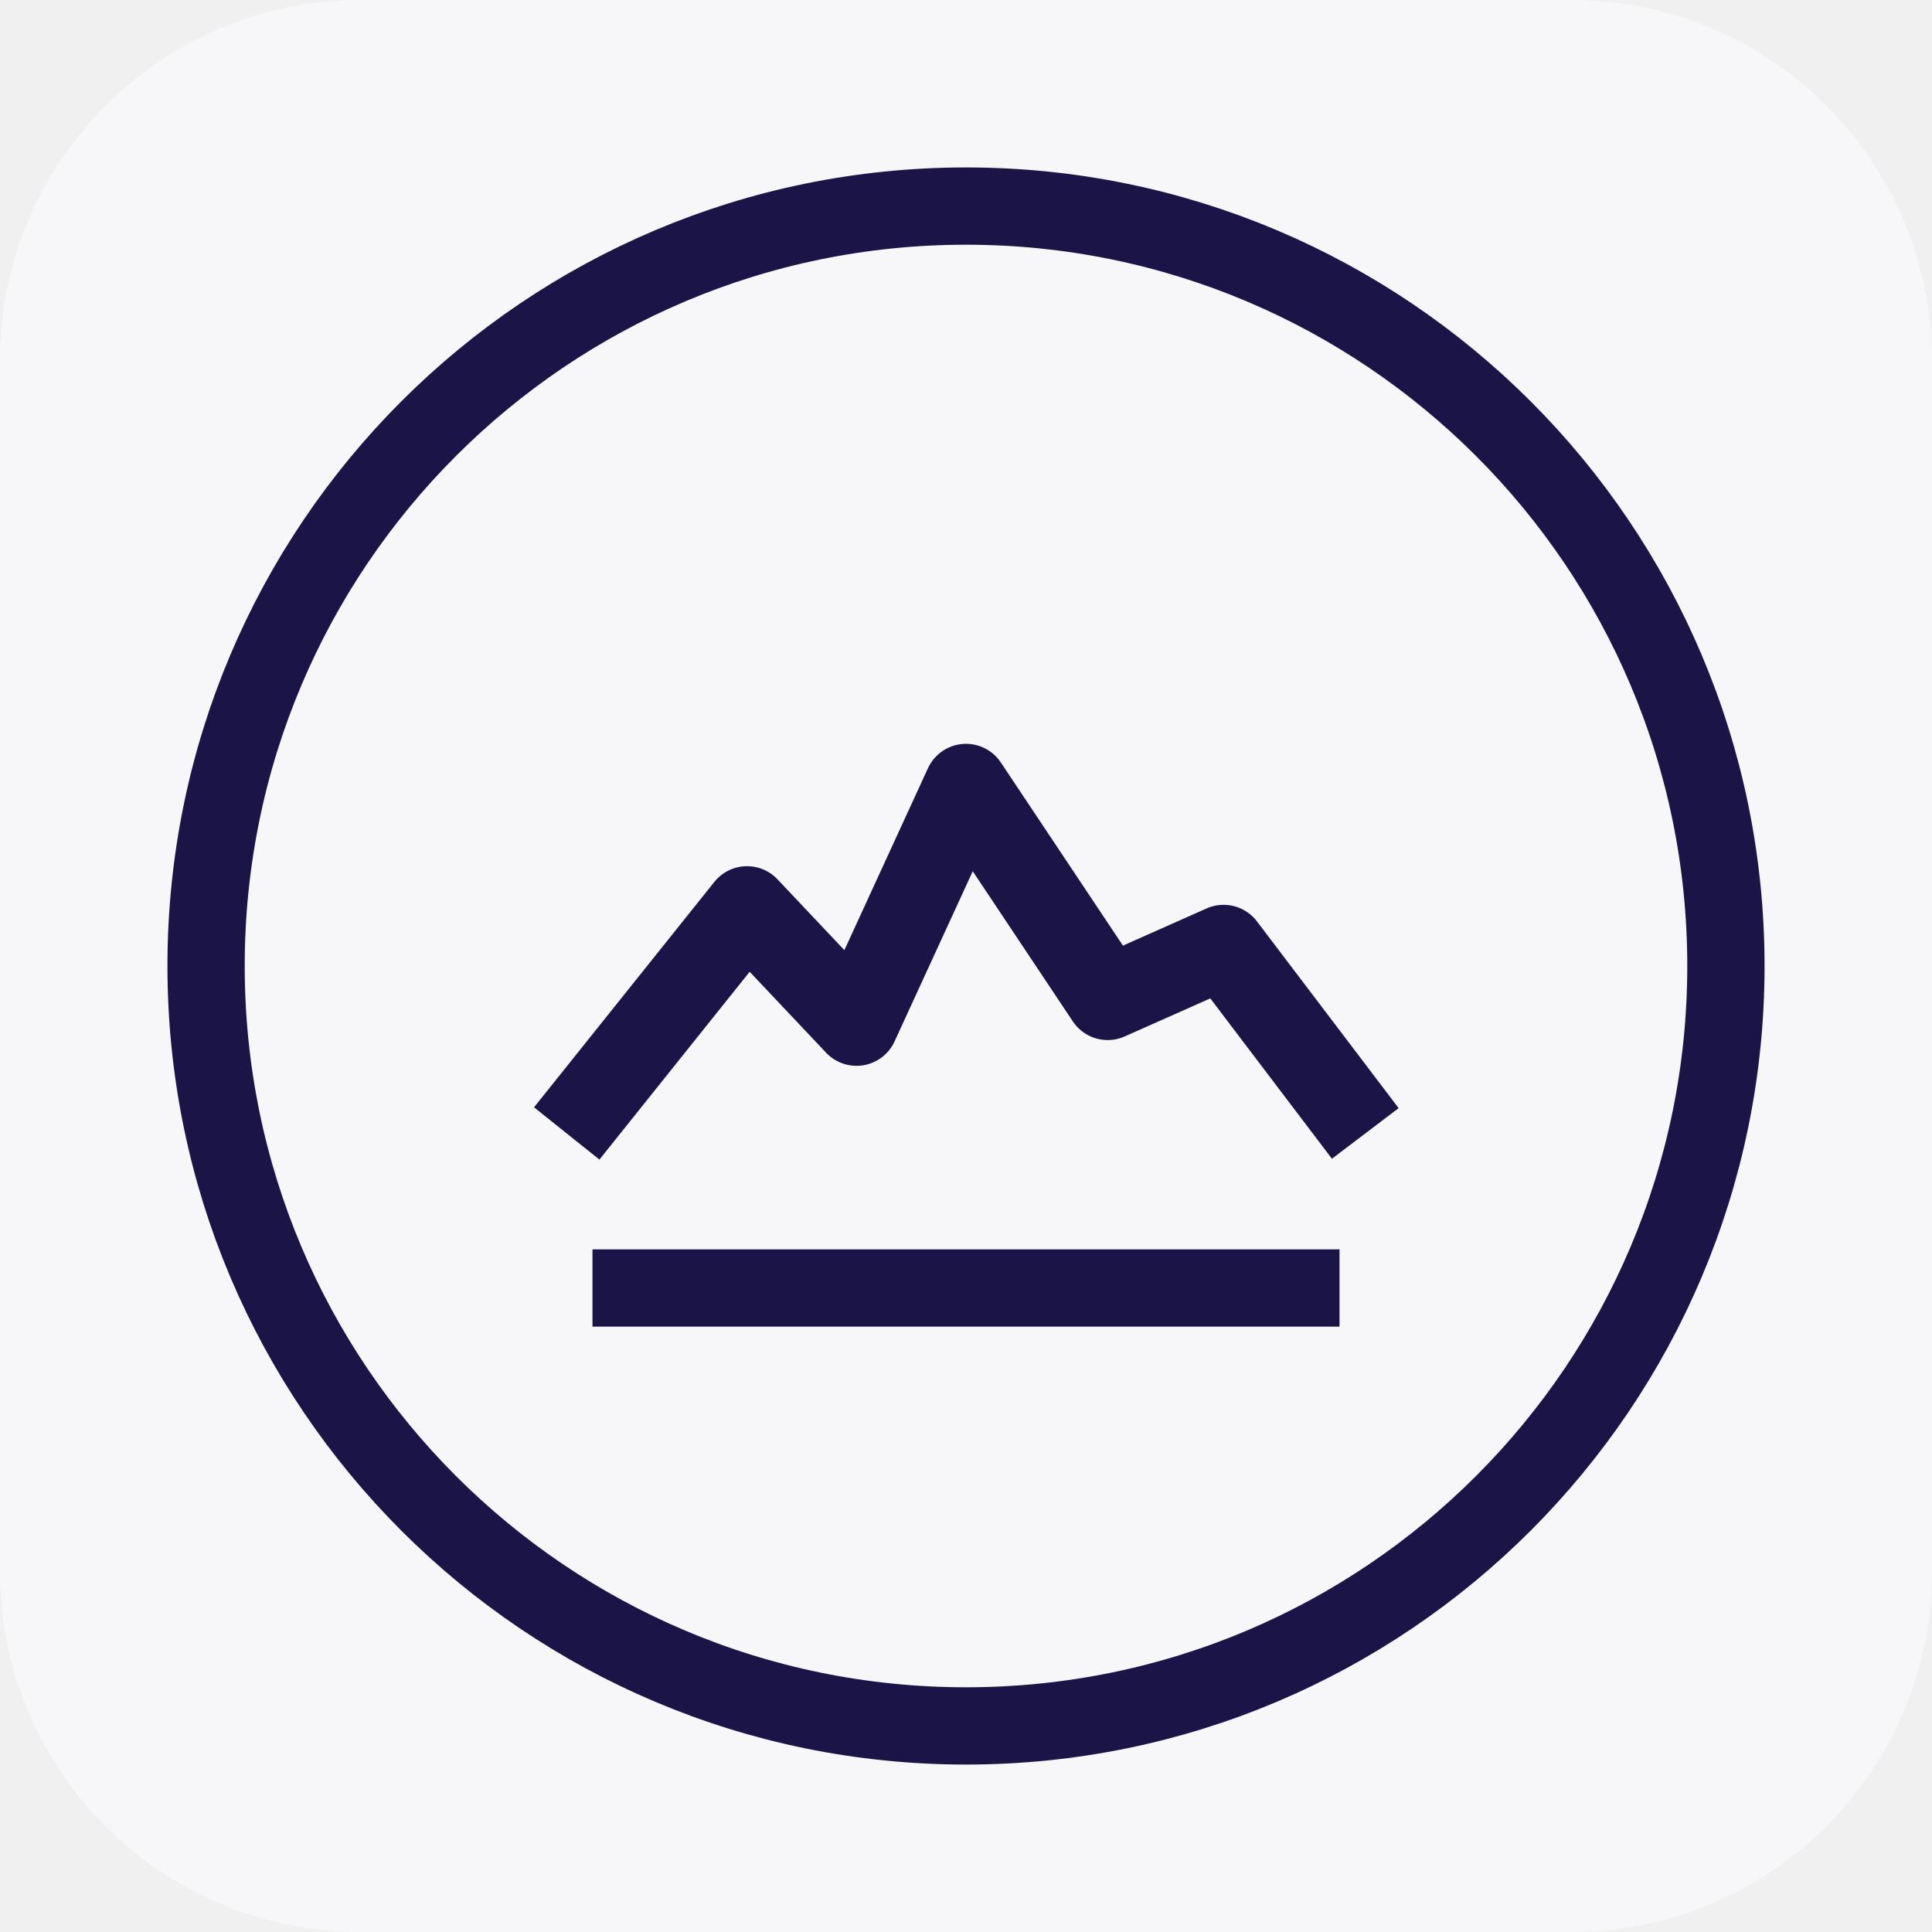
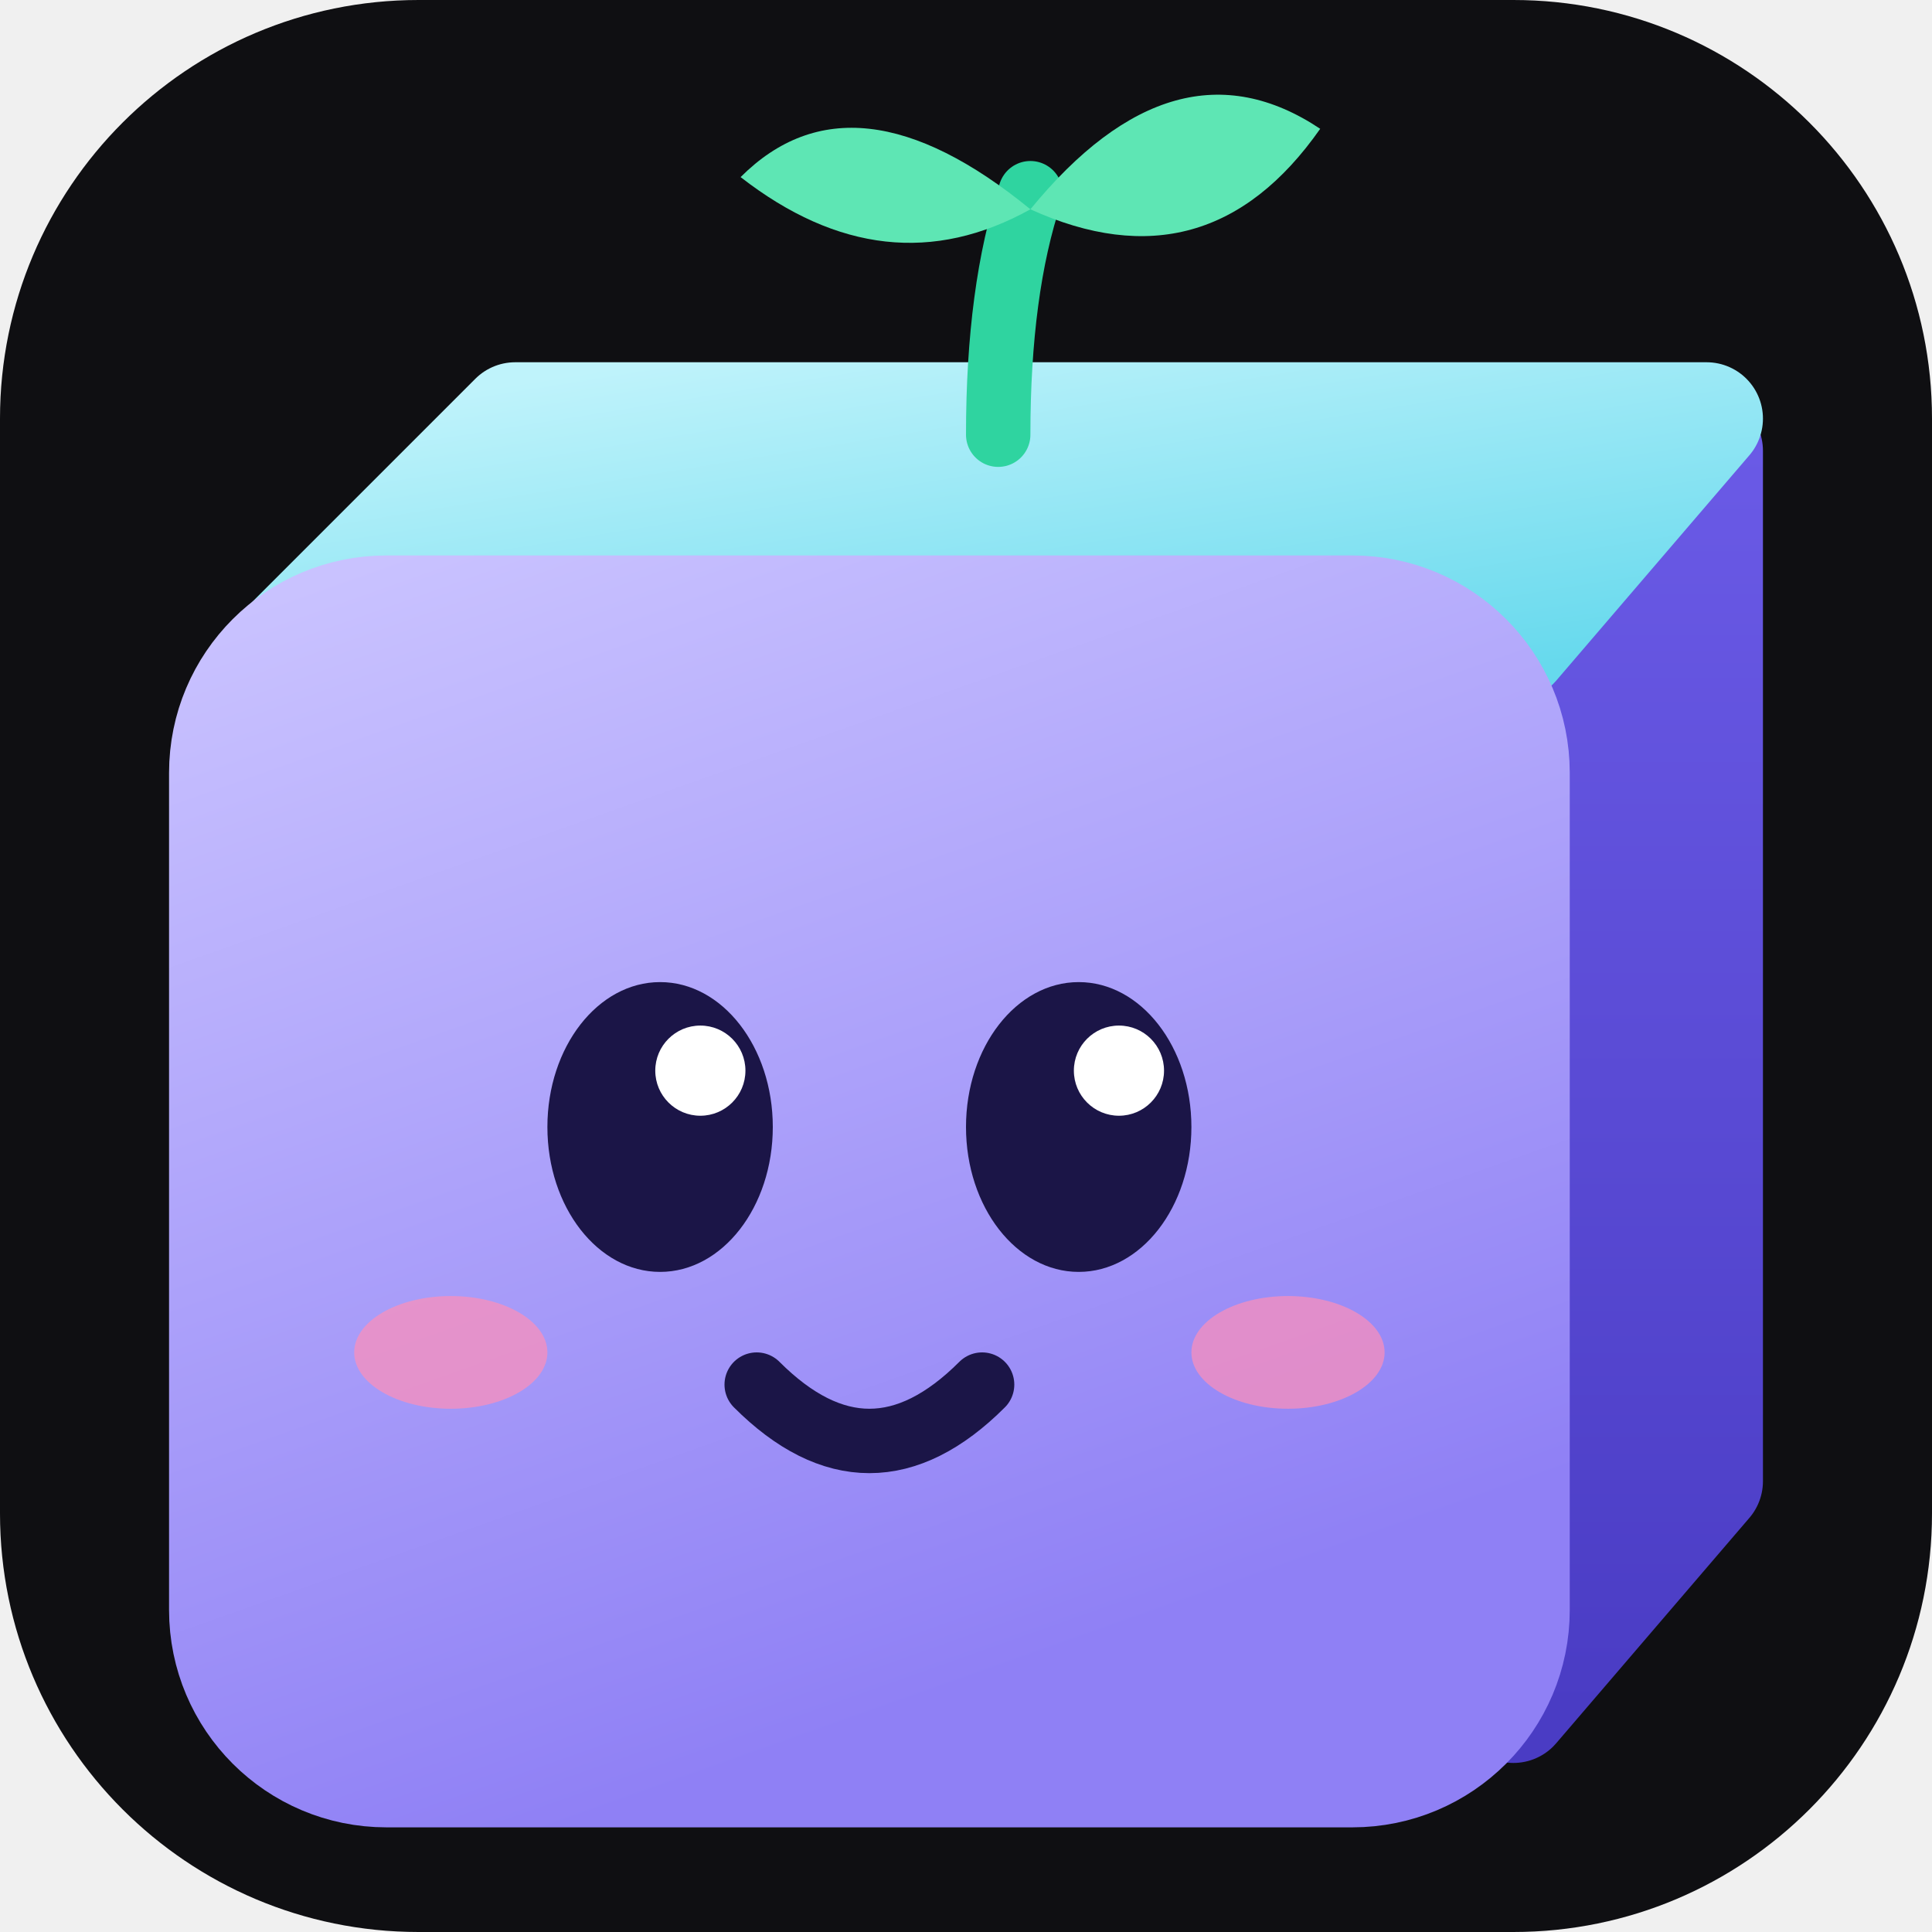
- <svg xmlns="http://www.w3.org/2000/svg" viewBox="0 0 300 300">
-   <rect width="300" height="300" rx="56" fill="#f7f7fa" />
-   <g fill="none" stroke="#1b1547" stroke-linejoin="round">
-     <circle cx="150" cy="150" r="118" stroke-width="12" />
-     <path d="M 88 176 L 116 141 L 133 159 L 150 122 L 172 155 L 190 147 L 212 176" stroke-width="13" />
-     <line x1="92" y1="200" x2="208" y2="200" stroke-width="12" />
+ <svg xmlns="http://www.w3.org/2000/svg" viewBox="0 0 120 120">
+   <defs>
+     <linearGradient id="f" x1="0" y1="0" x2="0.4" y2="1">
+       <stop offset="0%" stop-color="#c9c2ff" />
+       <stop offset="100%" stop-color="#8f80f5" />
+     </linearGradient>
+     <linearGradient id="t" x1="0" y1="0" x2="1" y2="1">
+       <stop offset="0%" stop-color="#bff3fb" />
+       <stop offset="100%" stop-color="#66d9ed" />
+     </linearGradient>
+     <linearGradient id="s" x1="0" y1="0" x2="0" y2="1">
+       <stop offset="0%" stop-color="#6a5ae6" />
+       <stop offset="100%" stop-color="#4a3cc4" />
+     </linearGradient>
+   </defs>
+   <rect width="120" height="120" rx="26" fill="#0f0f12" />
+   <g stroke-linejoin="round" stroke-width="7">
+     <path d="M94 40 L106 28 L106 92 L94 106 Z" fill="url(#s)" stroke="url(#s)" />
+     <path d="M18 40 L32 26 L106 26 L94 40 Z" fill="url(#t)" stroke="url(#t)" />
+     <rect x="14" y="38" width="80" height="72" rx="10" fill="url(#f)" stroke="url(#f)" />
  </g>
+   <path d="M62 27 Q62 18 64 12" stroke="#2fd4a0" stroke-width="4" stroke-linecap="round" fill="none" />
+   <path d="M64 13 Q53 4 46 11 Q55 18 64 13 Z" fill="#5ee6b4" />
+   <path d="M64 13 Q73 2 82 8 Q75 18 64 13 Z" fill="#5ee6b4" />
+   <ellipse cx="41" cy="70" rx="7" ry="9" fill="#1b1547" />
+   <ellipse cx="67" cy="70" rx="7" ry="9" fill="#1b1547" />
+   <circle cx="43.5" cy="66.5" r="2.8" fill="#fff" />
+   <circle cx="69.5" cy="66.5" r="2.8" fill="#fff" />
+   <ellipse cx="28" cy="84" rx="6" ry="3.5" fill="#ff8fb8" opacity="0.7" />
+   <ellipse cx="80" cy="84" rx="6" ry="3.5" fill="#ff8fb8" opacity="0.7" />
+   <path d="M47 86 Q54 93 61 86" stroke="#1b1547" stroke-width="4" stroke-linecap="round" fill="none" />
</svg>
